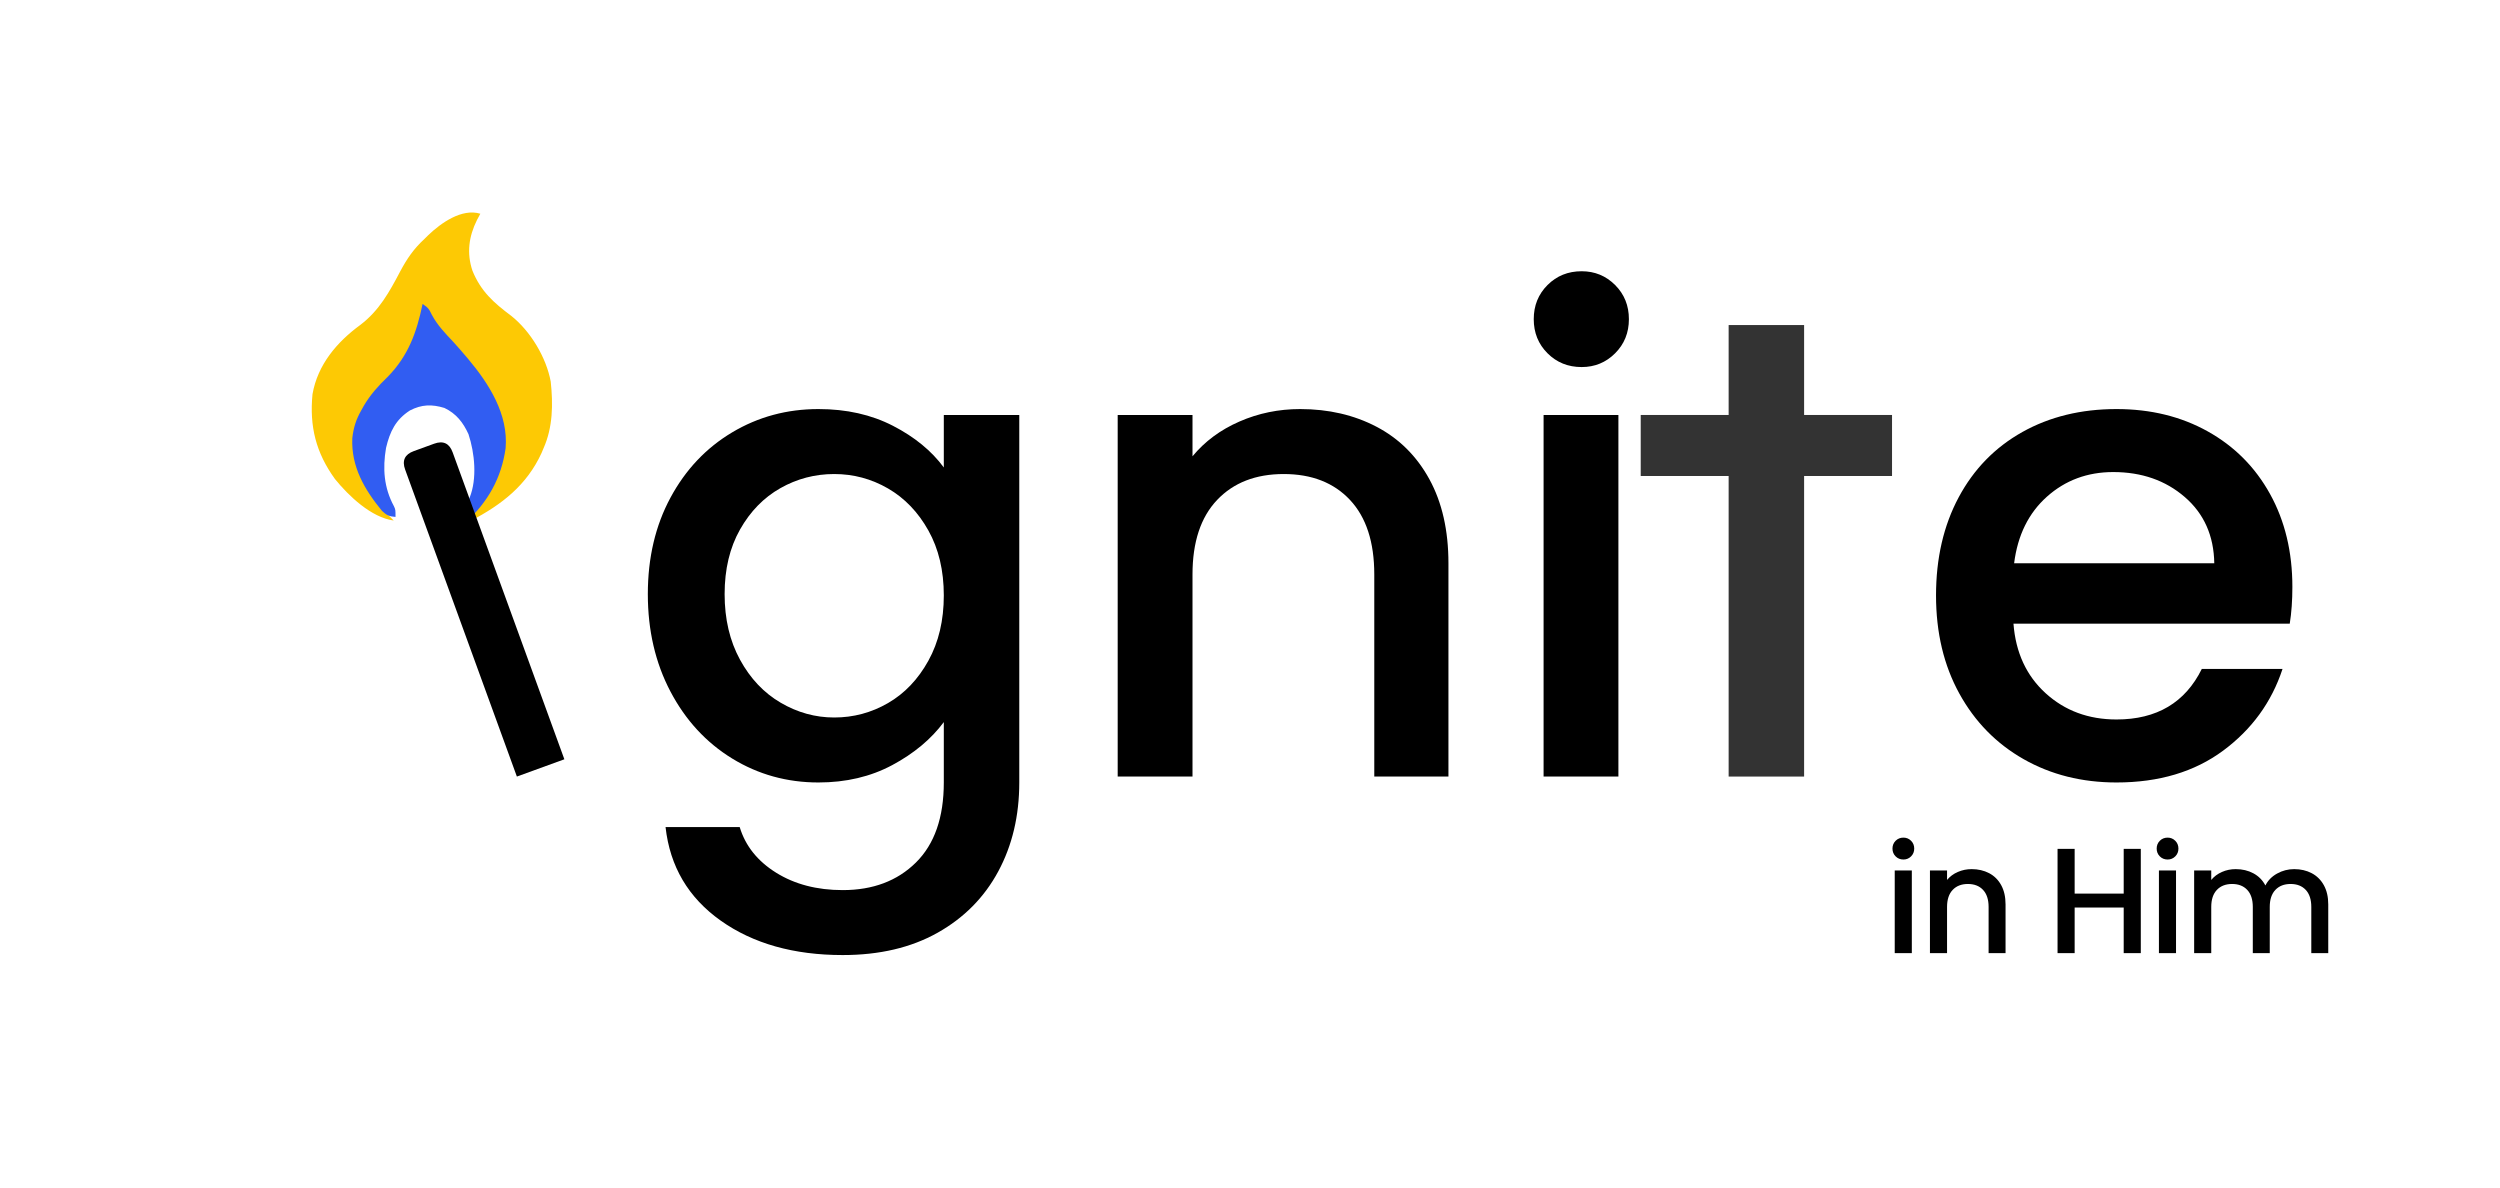
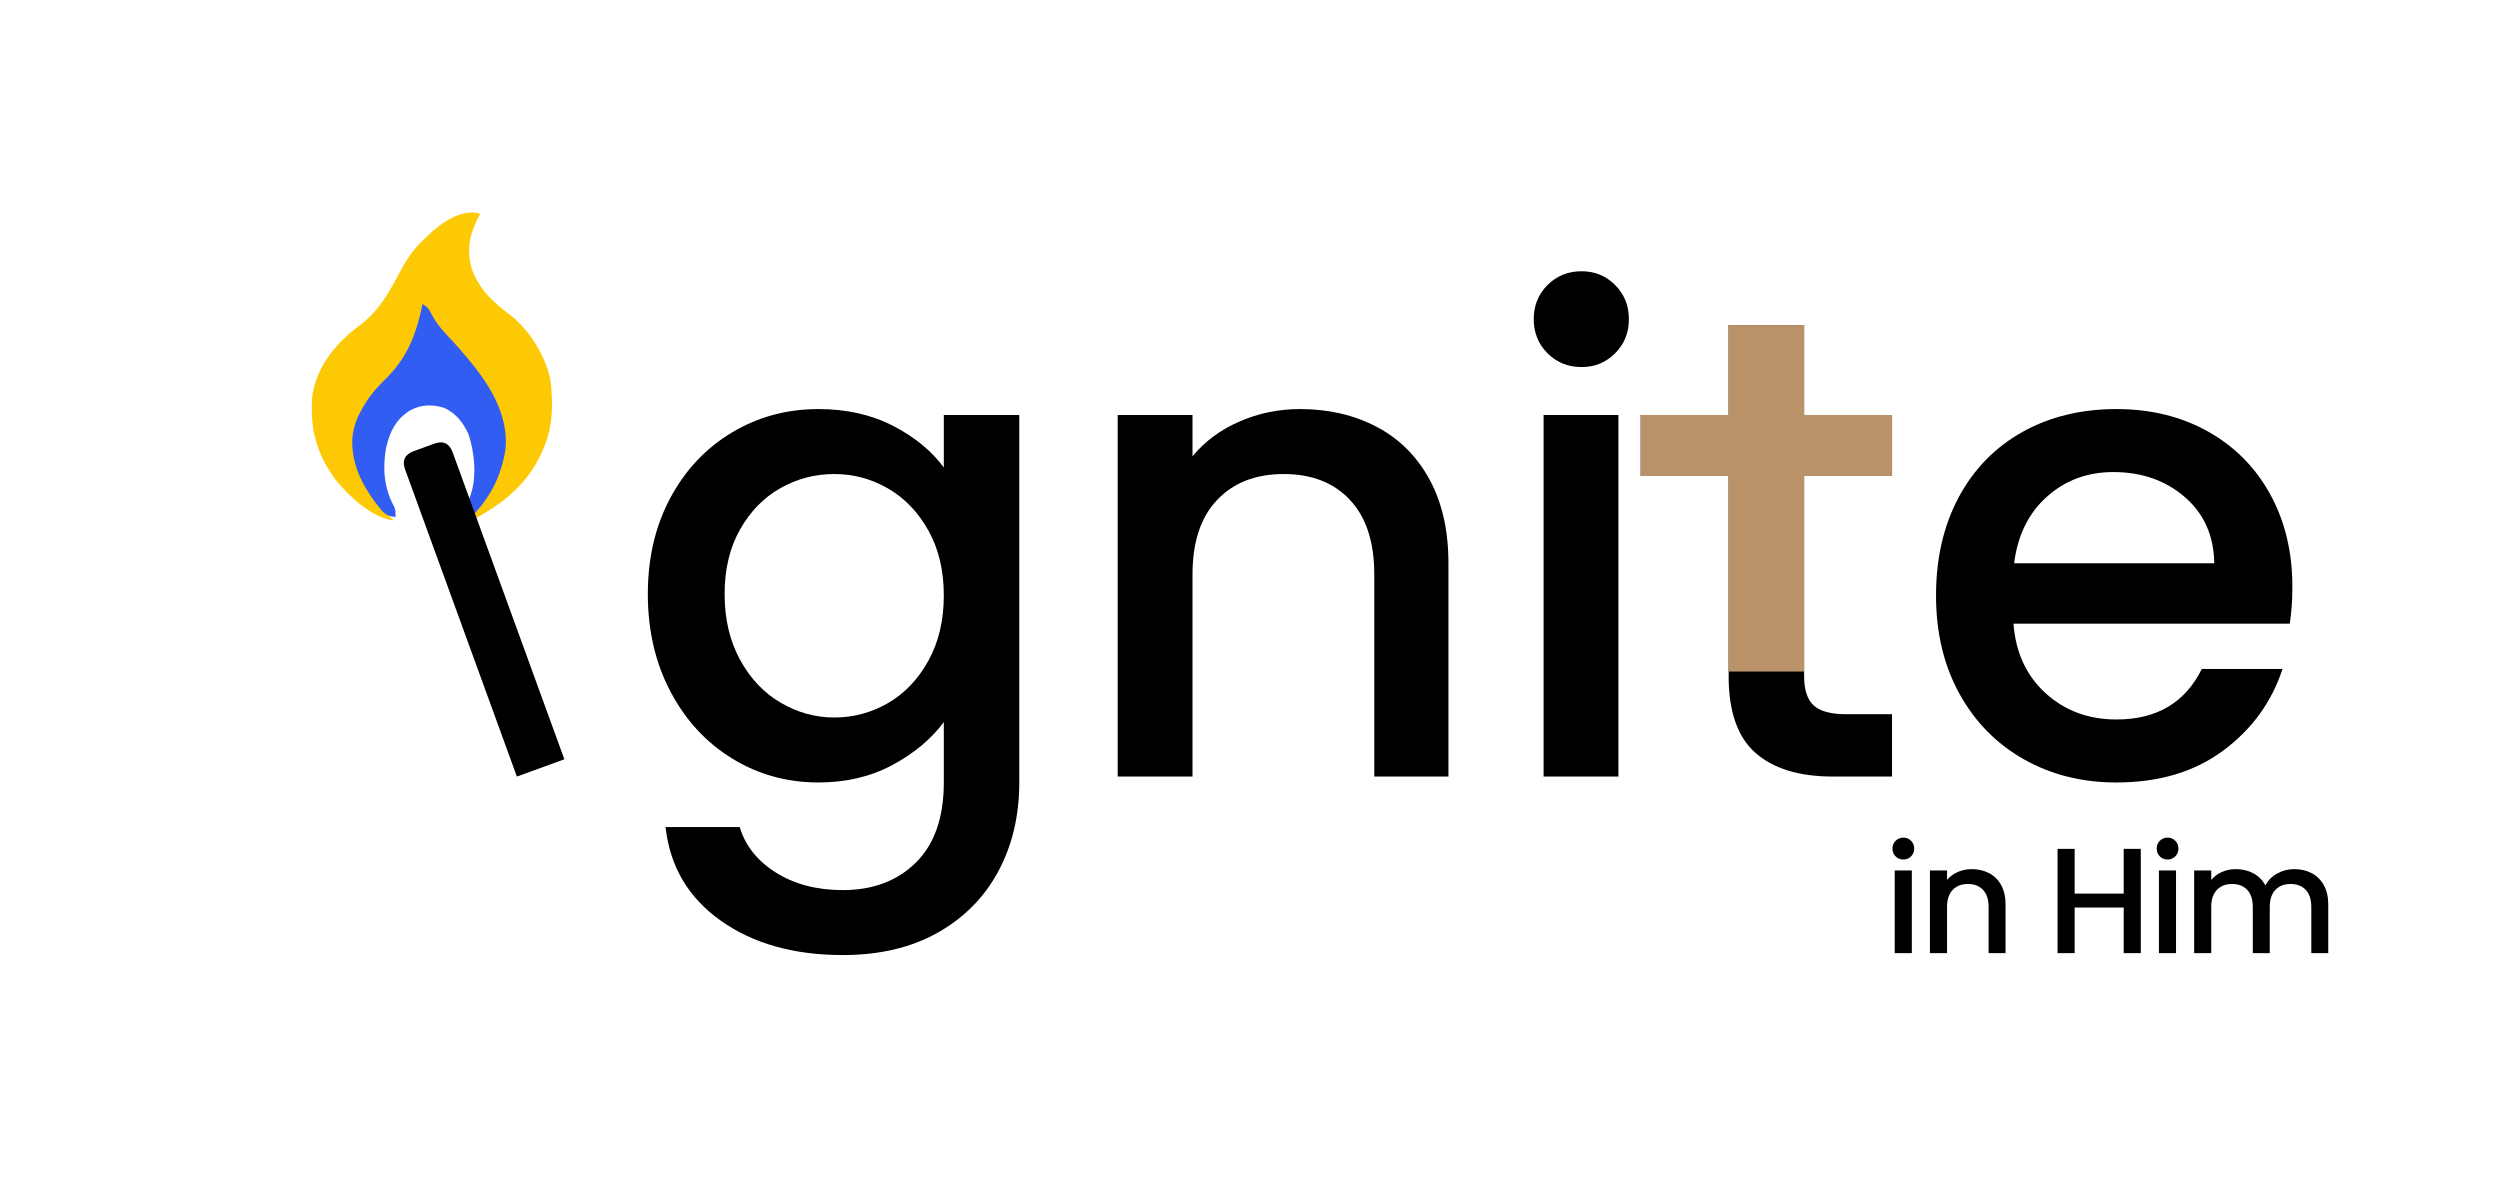
<svg xmlns="http://www.w3.org/2000/svg" xmlns:xlink="http://www.w3.org/1999/xlink" viewBox="0 0 800 380" role="img" aria-labelledby="title desc">
  <defs>
    <g id="matchstick">
      <path d="M0 0C-.619 1.155-1.237 2.31-1.875 3.5-6.378 12.601-7.647 21.801-4.375 31.562.264 42.975 7.375 49.313 17.137 56.594 27.793 65.067 36.52 79.588 39 93 40.349 105.562 40.205 118.328 35 130 34.638 130.861 34.276 131.722 33.902 132.609 25.75 150.407 11.887 161.164-5 170-5 166.335-4.355 166.034-1.875 163.5 7.614 153.014 13.461 138.467 13.215 124.285 11.396 104.942.613 89.584-12.289 75.918-19.244 68.432-26.536 60.269-31 51-31.268 52.221-31.536 53.441-31.812 54.699-35.507 70.595-41.908 81.233-53.164 93.004-62.277 102.548-69.765 113.416-70.066 126.996-69.375 144.456-60.1 158.078-48 170-60.45 168.343-72.979 156.338-80.566 146.988-91.146 132.315-94.716 117.847-93 100-90.152 83.671-79.532 71.134-66.438 61.562-56.021 53.621-50.372 43.304-44.398 31.948-40.659 24.943-36.885 19.402-31 14-30.273 13.279-29.546 12.559-28.797 11.816-21.744 5.096-10.243-3.114 0 0Z" fill="#FDC904" transform="translate(93 3)" />
      <path d="M0 0C3.108 2.072 3.583 2.802 5.125 6 8.218 11.803 12.516 16.243 17 21 19.391 23.62 21.712 26.289 24 29 24.415 29.49 24.831 29.979 25.259 30.483 36.848 44.264 47.616 61.204 46 80 43.602 96.667 36.219 109.544 24 121 23.01 120.67 22.02 120.34 21 120 22.366 115.561 24.118 111.436 26.098 107.246 30.29 96.81 28.885 82.588 25.441 72.172 22.49 65.677 18.619 60.724 12.098 57.617 5.173 55.496-.543 55.652-7 59-14.969 64.129-18.122 70.756-20.25 79.75-22.191 91.146-21.455 101.782-15.867 112.09-15 114-15 114-15 118-18.504 117.731-19.856 117.135-22.465 114.699-32.165 102.884-39.673 90.12-38.938 74.312-38.286 68.544-36.874 64.02-34 59-33.515 58.127-33.031 57.255-32.531 56.355-28.878 50.195-24.64 45.476-19.492 40.531-7.882 28.739-3.274 15.766 0 0Z" fill="#315DF2" transform="translate(61 53)" />
      <path d="M113.250 314.873L51.344 144.788Q48.608 137.271 56.126 134.535L67.402 130.430Q74.920 127.694 77.656 135.212L139.561 305.296Z" fill="#000" />
    </g>
    <g id="g-i">
      <path d="M26.602-124.801C22.465-124.801 19-126.199 16.199-129 13.398-131.801 12-135.266 12-139.398 12-143.535 13.398-147 16.199-149.801 19-152.602 22.465-154 26.602-154 30.602-154 34-152.602 36.801-149.801 39.602-147 41-143.535 41-139.398 41-135.266 39.602-131.801 36.801-129 34-126.199 30.602-124.801 26.602-124.801ZM37.801-110.199V0H15V-110.199Z" />
    </g>
    <g id="g-g">
      <path d="M59.398-112C67.934-112 75.5-110.301 82.102-106.898 88.699-103.5 93.867-99.266 97.602-94.199V-110.199H120.602V1.801C120.602 11.934 118.465 20.965 114.199 28.898 109.934 36.832 103.766 43.066 95.699 47.602 87.633 52.133 78 54.398 66.801 54.398 51.867 54.398 39.465 50.898 29.602 43.898 19.734 36.898 14.133 27.398 12.801 15.398H35.398C37.133 21.133 40.832 25.766 46.5 29.301 52.168 32.832 58.934 34.602 66.801 34.602 76 34.602 83.434 31.801 89.102 26.199 94.766 20.602 97.602 12.465 97.602 1.801V-16.602C93.734-11.398 88.5-7.035 81.898-3.5 75.301.035 67.801 1.801 59.398 1.801 49.801 1.801 41.035-.633 33.102-5.5 25.168-10.367 18.898-17.168 14.301-25.898 9.699-34.633 7.398-44.535 7.398-55.602 7.398-66.668 9.699-76.465 14.301-85 18.898-93.535 25.168-100.168 33.102-104.898 41.035-109.633 49.801-112 59.398-112ZM97.602-55.199C97.602-62.801 96.035-69.398 92.898-75 89.766-80.602 85.668-84.867 80.602-87.801 75.535-90.734 70.066-92.199 64.199-92.199 58.332-92.199 52.867-90.766 47.801-87.898 42.734-85.035 38.633-80.832 35.5-75.301 32.367-69.766 30.801-63.199 30.801-55.602 30.801-48 32.367-41.332 35.5-35.602 38.633-29.867 42.766-25.5 47.898-22.5 53.035-19.5 58.465-18 64.199-18 70.066-18 75.535-19.465 80.602-22.398 85.668-25.332 89.766-29.633 92.898-35.301 96.035-40.965 97.602-47.602 97.602-55.199Z" />
    </g>
    <g id="g-n">
      <path d="M70.602-112C79.266-112 87.035-110.199 93.898-106.602 100.766-103 106.133-97.668 110-90.602 113.867-83.535 115.801-75 115.801-65V0H93.199V-61.602C93.199-71.465 90.734-79.035 85.801-84.301 80.867-89.566 74.133-92.199 65.602-92.199 57.066-92.199 50.301-89.566 45.301-84.301 40.301-79.035 37.801-71.465 37.801-61.602V0H15V-110.199H37.801V-97.602C41.535-102.133 46.301-105.668 52.102-108.199 57.898-110.734 64.066-112 70.602-112Z" />
    </g>
    <g id="g-t">
-       <path d="M18.602-137.602H41.602V-110.199H68.398V-91.602H41.602V0H18.602V-91.602H-8.194V-110.199H18.602Z" fill="#333333" />
+       <path d="M41.602-91.602V-30.602C41.602-26.465 42.566-23.5 44.5-21.699 46.434-19.898 49.734-19 54.398-19H68.398V0H50.398C40.133 0 32.266-2.398 26.801-7.199 21.332-12 18.602-19.801 18.602-30.602V-91.602H-8.194V-110.199H18.602V-137.602H41.602V-110.199H68.398V-91.602Z" fill="#000000" />
+       <path d="M18.602-137.602H41.602V-110.199H68.398V-91.602H41.602V-32H18.602V-91.602H-8.194V-110.199H18.602Z" fill="#B9926A" />
    </g>
    <g id="g-e">
      <path d="M116-57.801C116-53.668 115.734-49.934 115.199-46.602H31C31.668-37.801 34.934-30.734 40.801-25.398 46.668-20.066 53.867-17.398 62.398-17.398 74.668-17.398 83.332-22.535 88.398-32.801H113C109.668-22.668 103.633-14.367 94.898-7.898 86.168-1.434 75.332 1.801 62.398 1.801 51.867 1.801 42.434-.566 34.102-5.301 25.766-10.035 19.234-16.699 14.5-25.301 9.766-33.898 7.398-43.867 7.398-55.199 7.398-66.535 9.699-76.5 14.301-85.102 18.898-93.699 25.367-100.332 33.699-105 42.035-109.668 51.602-112 62.398-112 72.801-112 82.066-109.734 90.199-105.199 98.332-100.668 104.668-94.301 109.199-86.102 113.734-77.898 116-68.465 116-57.801ZM92.199-65C92.066-73.398 89.066-80.133 83.199-85.199 77.332-90.266 70.066-92.801 61.398-92.801 53.535-92.801 46.801-90.301 41.199-85.301 35.602-80.301 32.266-73.535 31.199-65Z" />
    </g>
    <g id="wordmark">
      <use xlink:href="#g-i" x="0" y="210" />
      <use xlink:href="#g-g" x="52.797" y="210" />
      <use xlink:href="#g-n" x="188.391" y="210" />
      <use xlink:href="#g-i" x="318.188" y="210" />
      <use xlink:href="#g-t" x="370.984" y="210" />
      <use xlink:href="#g-e" x="445.391" y="210" />
    </g>
  </defs>
  <g transform="translate(100 28) scale(1.05)" fill="#000">
    <use xlink:href="#matchstick" transform="translate(0 36.82) scale(.55)" />
    <use xlink:href="#g-g" x="94.797" y="210" />
    <use xlink:href="#g-n" x="230.391" y="210" />
    <use xlink:href="#g-i" x="360.188" y="210" />
    <use xlink:href="#g-t" x="412.984" y="210" />
    <use xlink:href="#g-e" x="487.391" y="210" />
  </g>
  <path d="M609.096 275.048Q607.608 275.048 606.600 274.040Q605.592 273.032 605.592 271.544Q605.592 270.056 606.600 269.048Q607.608 268.040 609.096 268.040Q610.536 268.040 611.544 269.048Q612.552 270.056 612.552 271.544Q612.552 273.032 611.544 274.040Q610.536 275.048 609.096 275.048ZM611.784 278.552L611.784 305.000L606.312 305.000L606.312 278.552ZM630.928 278.120Q634.048 278.120 636.520 279.416Q638.992 280.712 640.384 283.256Q641.776 285.800 641.776 289.400L641.776 305.000L636.352 305.000L636.352 290.216Q636.352 286.664 634.576 284.768Q632.800 282.872 629.728 282.872Q626.656 282.872 624.856 284.768Q623.056 286.664 623.056 290.216L623.056 305.000L617.584 305.000L617.584 278.552L623.056 278.552L623.056 281.576Q624.400 279.944 626.488 279.032Q628.576 278.120 630.928 278.120ZM685.056 271.640L685.056 305.000L679.584 305.000L679.584 290.408L663.888 290.408L663.888 305.000L658.416 305.000L658.416 271.640L663.888 271.640L663.888 285.944L679.584 285.944L679.584 271.640ZM693.640 275.048Q692.152 275.048 691.144 274.040Q690.136 273.032 690.136 271.544Q690.136 270.056 691.144 269.048Q692.152 268.040 693.640 268.040Q695.080 268.040 696.088 269.048Q697.096 270.056 697.096 271.544Q697.096 273.032 696.088 274.040Q695.080 275.048 693.640 275.048ZM696.328 278.552L696.328 305.000L690.856 305.000L690.856 278.552ZM734.144 278.120Q737.264 278.120 739.736 279.416Q742.208 280.712 743.624 283.256Q745.040 285.800 745.040 289.400L745.040 305.000L739.616 305.000L739.616 290.216Q739.616 286.664 737.840 284.768Q736.064 282.872 732.992 282.872Q729.920 282.872 728.120 284.768Q726.320 286.664 726.320 290.216L726.320 305.000L720.896 305.000L720.896 290.216Q720.896 286.664 719.120 284.768Q717.344 282.872 714.272 282.872Q711.200 282.872 709.400 284.768Q707.600 286.664 707.600 290.216L707.600 305.000L702.128 305.000L702.128 278.552L707.600 278.552L707.600 281.576Q708.944 279.944 711.008 279.032Q713.072 278.120 715.424 278.120Q718.592 278.120 721.088 279.464Q723.584 280.808 724.928 283.352Q726.128 280.952 728.672 279.536Q731.216 278.120 734.144 278.120Z" fill="#000" />
</svg>
